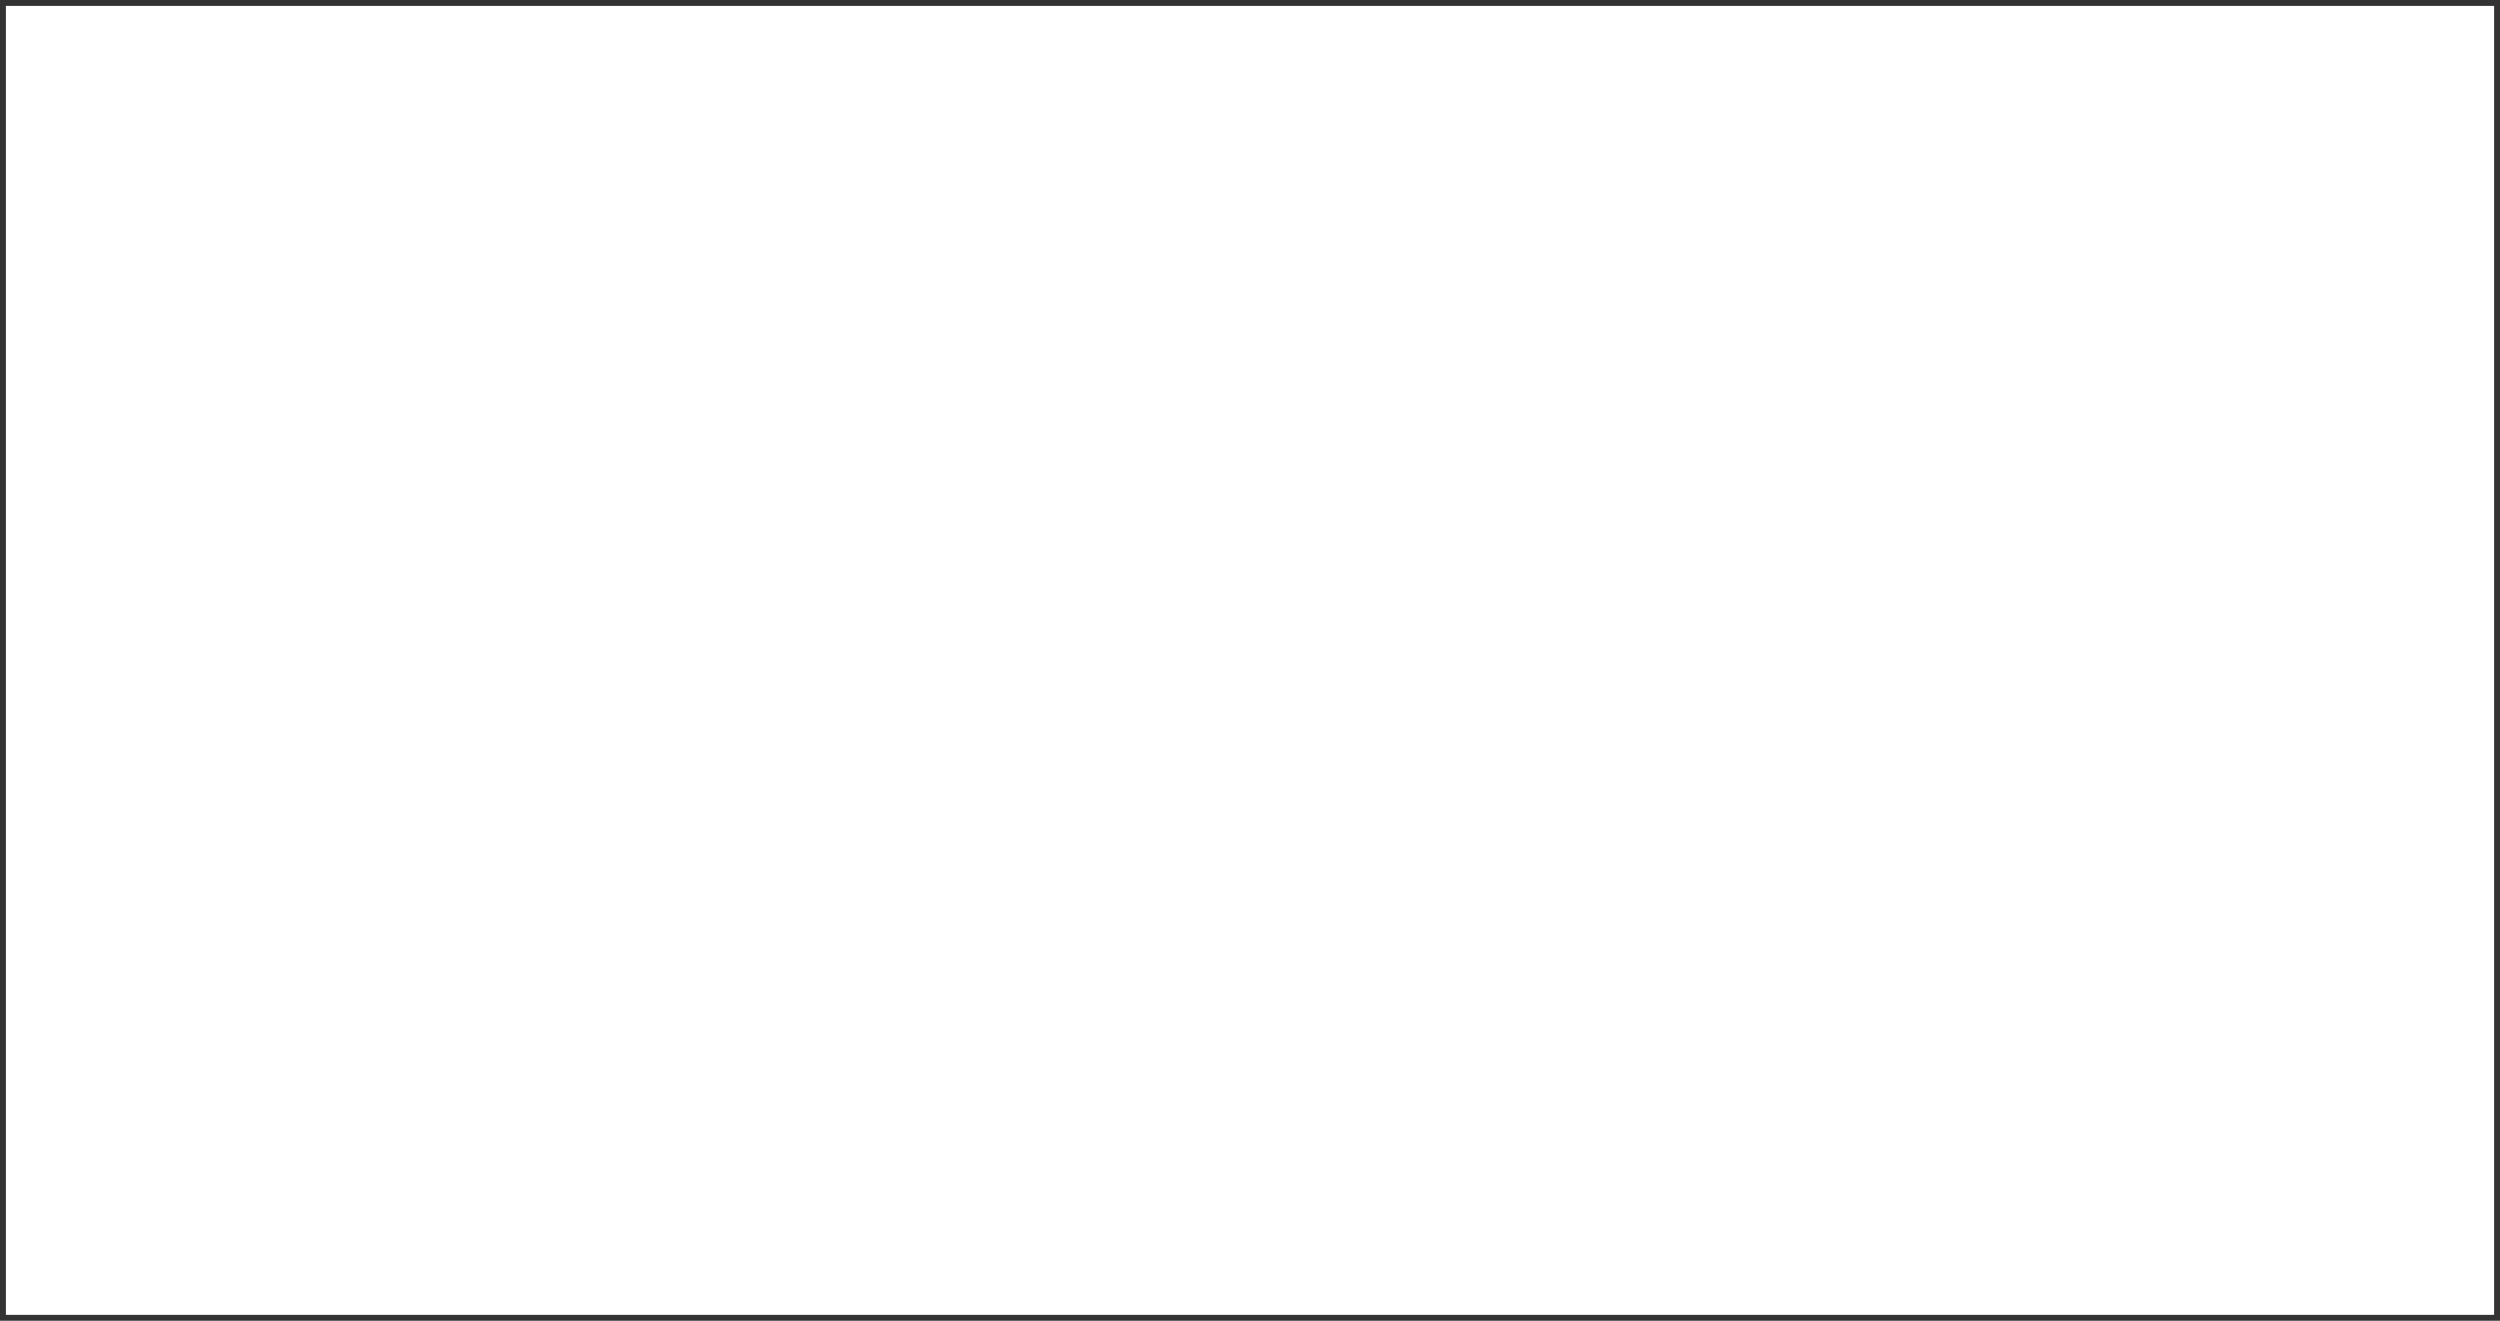
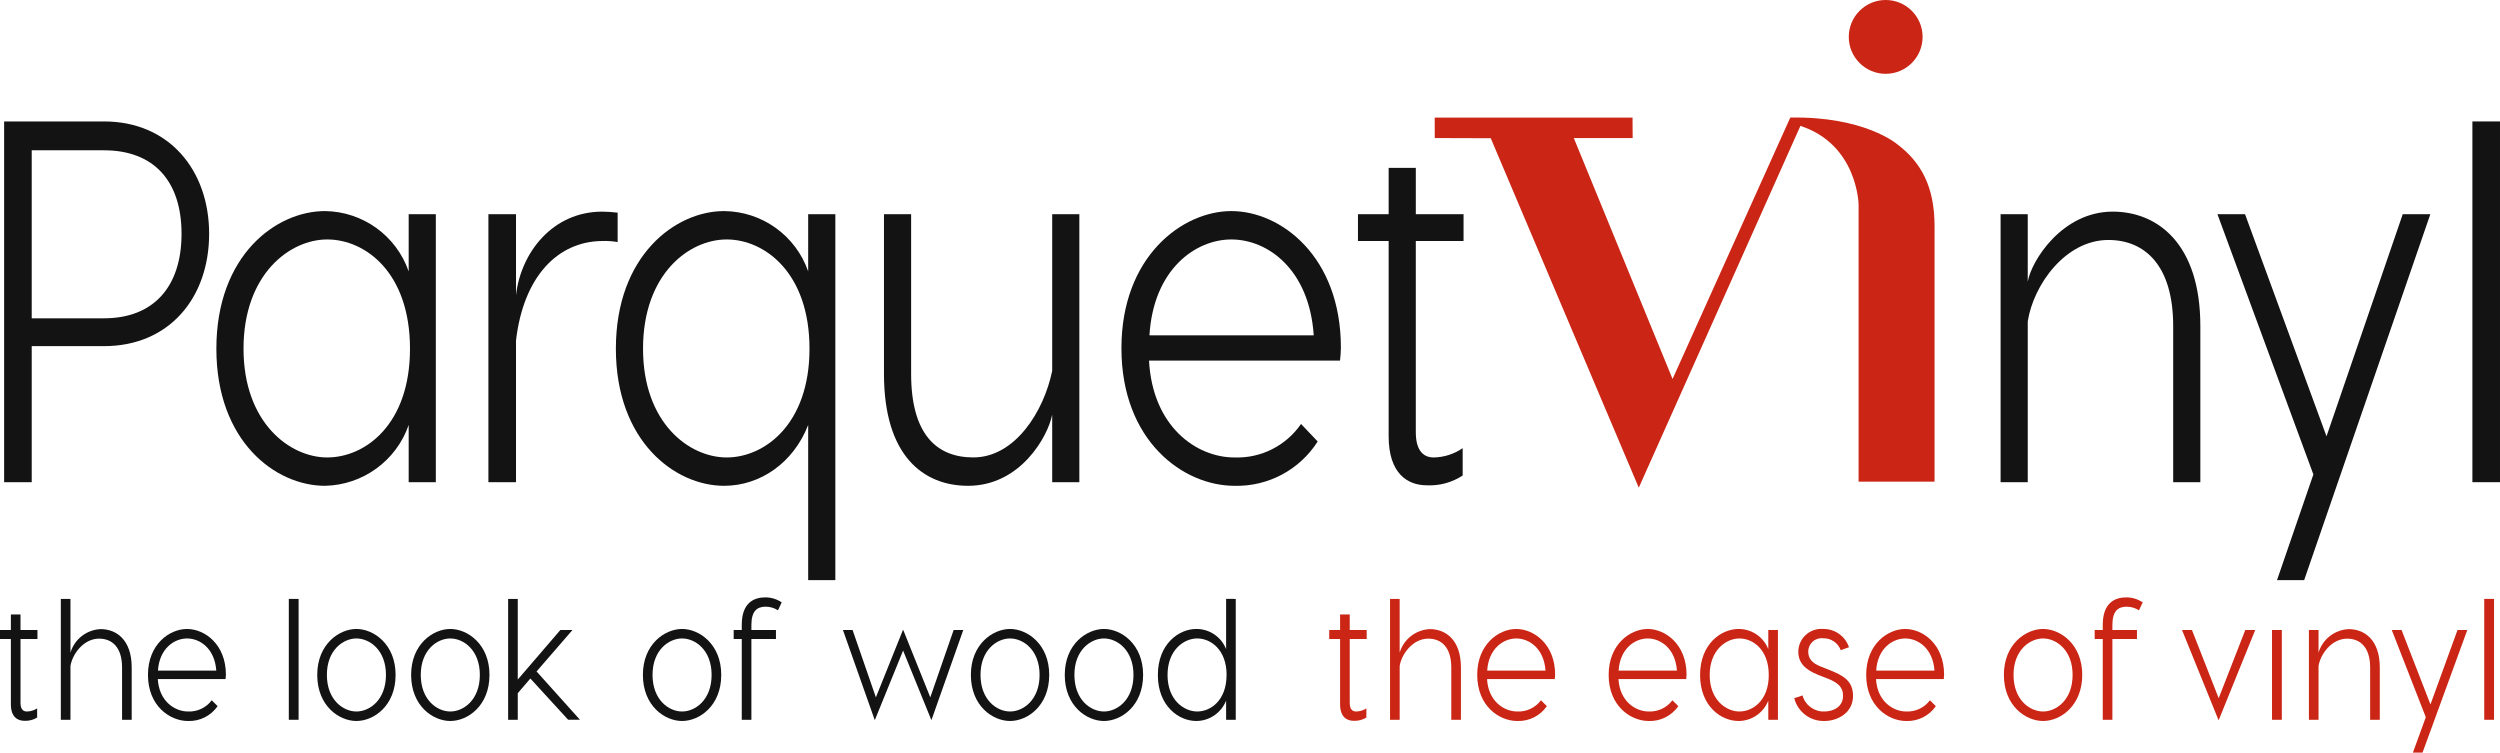
- <svg xmlns="http://www.w3.org/2000/svg" width="424" height="224" viewBox="0 0 424 224">
-   <g id="Rectangle_494" data-name="Rectangle 494" fill="none" stroke="#333" stroke-width="1">
-     <rect width="424" height="224" stroke="none" />
-     <rect x="0.5" y="0.5" width="423" height="223" fill="none" />
+ <svg xmlns="http://www.w3.org/2000/svg" width="382.881" height="115.263" viewBox="0 0 382.881 115.263">
+   <g id="Group_431" data-name="Group 431" transform="translate(-115.006 -149.269)">
+     <g id="Group_423" data-name="Group 423" transform="translate(115.006 240.756)">
+       <path id="Path_1151" data-name="Path 1151" d="M118.148,265.09V274.9c0,.846.333,1.3.976,1.3a3,3,0,0,0,1.571-.476v1.4a3.4,3.4,0,0,1-1.952.5c-1.048,0-2.072-.609-2.072-2.512V265.09h-1.666v-1.375h1.666v-2.38h1.476v2.38h2.595v1.375Z" transform="translate(-115.006 -258.717)" fill="#131313" />
+       <path id="Path_1152" data-name="Path 1152" d="M136.954,269v8.013h-1.475V269c0-3.094-1.524-4.416-3.524-4.416-2.333,0-4.07,2.3-4.38,4.178v8.251H126.1V258.5h1.475v8.225a5.063,5.063,0,0,1,4.619-3.6C134.621,263.129,136.954,264.768,136.954,269Z" transform="translate(-116.784 -258.263)" fill="#131313" />
+       <path id="Path_1153" data-name="Path 1153" d="M153.93,270.989a5.208,5.208,0,0,1-.048.661H143.5c.191,3.385,2.572,4.972,4.642,4.972a4.289,4.289,0,0,0,3.619-1.719l.9.9a5.285,5.285,0,0,1-4.524,2.275c-2.784,0-6.142-2.3-6.142-7.061,0-4.707,3.309-7.034,5.975-7.034C150.668,263.981,153.93,266.309,153.93,270.989Zm-10.4-.635h8.928c-.238-3.385-2.5-4.919-4.476-4.919C146.026,265.435,143.74,266.97,143.525,270.354Z" transform="translate(-119.333 -259.141)" fill="#131313" />
+       <path id="Path_1154" data-name="Path 1154" d="M169.179,277.013h-1.5V258.5h1.5Z" transform="translate(-123.448 -258.263)" fill="#131313" />
+       <path id="Path_1155" data-name="Path 1155" d="M184.865,271.015c0,4.76-3.356,7.061-6,7.061s-6-2.3-6-7.061c0-4.707,3.357-7.034,6-7.034S184.865,266.309,184.865,271.015Zm-10.523,0c0,3.834,2.5,5.607,4.524,5.607s4.523-1.773,4.523-5.607c0-3.808-2.5-5.58-4.523-5.58S174.342,267.207,174.342,271.015Z" transform="translate(-124.279 -259.141)" fill="#131313" />
+       <path id="Path_1156" data-name="Path 1156" d="M201.989,271.015c0,4.76-3.356,7.061-6,7.061s-6-2.3-6-7.061c0-4.707,3.357-7.034,6-7.034S201.989,266.309,201.989,271.015Zm-10.523,0c0,3.834,2.5,5.607,4.524,5.607s4.523-1.773,4.523-5.607c0-3.808-2.5-5.58-4.523-5.58S191.466,267.207,191.466,271.015Z" transform="translate(-127.024 -259.141)" fill="#131313" />
+       <path id="Path_1157" data-name="Path 1157" d="M211.084,270.692l-1.928,2.249v4.072h-1.475V258.5h1.475v12.351l6.523-7.59h1.857l-5.5,6.347,6.641,7.4H216.87Z" transform="translate(-129.859 -258.263)" fill="#131313" />
+       <path id="Path_1158" data-name="Path 1158" d="M244.259,271.015c0,4.76-3.356,7.061-6,7.061s-6-2.3-6-7.061c0-4.707,3.357-7.034,6-7.034S244.259,266.309,244.259,271.015Zm-10.523,0c0,3.834,2.5,5.607,4.523,5.607s4.524-1.773,4.524-5.607c0-3.808-2.5-5.58-4.524-5.58S233.736,267.207,233.736,271.015Z" transform="translate(-133.798 -259.141)" fill="#131313" />
+       <path id="Path_1159" data-name="Path 1159" d="M251.53,262.448v.768h3.761v1.375H251.53v12.377h-1.476V264.591h-1.238v-1.375h1.238v-.793c0-3.439,1.929-4.205,3.619-4.205a4.467,4.467,0,0,1,2.5.767L255.6,260.2a3.468,3.468,0,0,0-1.9-.556C252.363,259.645,251.53,260.359,251.53,262.448Z" transform="translate(-136.452 -258.217)" fill="#131313" />
+       <path id="Path_1160" data-name="Path 1160" d="M282.315,277.921h-.047l-4.31-10.6-4.31,10.6H273.6l-4.856-13.751h1.476l3.571,10.314,4.142-10.314h.048l4.142,10.314L285.7,264.17h1.475Z" transform="translate(-139.646 -259.171)" fill="#131313" />
+       <path id="Path_1161" data-name="Path 1161" d="M304.076,271.015c0,4.76-3.356,7.061-6,7.061s-6-2.3-6-7.061c0-4.707,3.357-7.034,6-7.034S304.076,266.309,304.076,271.015Zm-10.523,0c0,3.834,2.5,5.607,4.524,5.607s4.523-1.773,4.523-5.607c0-3.808-2.5-5.58-4.523-5.58S293.553,267.207,293.553,271.015Z" transform="translate(-143.385 -259.141)" fill="#131313" />
+       <path id="Path_1162" data-name="Path 1162" d="M321.2,271.015c0,4.76-3.356,7.061-6,7.061s-6-2.3-6-7.061c0-4.707,3.357-7.034,6-7.034S321.2,266.309,321.2,271.015Zm-10.523,0c0,3.834,2.5,5.607,4.524,5.607s4.523-1.773,4.523-5.607c0-3.808-2.5-5.58-4.523-5.58S310.676,267.207,310.676,271.015Z" transform="translate(-146.129 -259.141)" fill="#131313" />
+       <path id="Path_1163" data-name="Path 1163" d="M338.109,258.5v18.512h-1.476v-2.936a4.939,4.939,0,0,1-4.571,3.121c-2.667,0-5.881-2.275-5.881-7.035,0-4.786,3.237-7.06,5.881-7.06a4.874,4.874,0,0,1,4.571,3.094v-7.7Zm-1.4,11.662c0-3.914-2.452-5.606-4.5-5.606s-4.547,1.772-4.547,5.606c0,3.808,2.5,5.581,4.547,5.581S336.7,274.051,336.7,270.163Z" transform="translate(-148.851 -258.263)" fill="#131313" />
+       <path id="Path_1164" data-name="Path 1164" d="M360.576,265.09V274.9c0,.846.333,1.3.976,1.3a3,3,0,0,0,1.571-.476v1.4a3.4,3.4,0,0,1-1.951.5c-1.048,0-2.072-.609-2.072-2.512V265.09h-1.666v-1.375H359.1v-2.38h1.476v2.38h2.595v1.375Z" transform="translate(-153.86 -258.717)" fill="#cb2515" />
+       <path id="Path_1165" data-name="Path 1165" d="M379.382,269v8.013h-1.476V269c0-3.094-1.523-4.416-3.523-4.416-2.334,0-4.072,2.3-4.381,4.178v8.251h-1.476V258.5H370v8.225a5.063,5.063,0,0,1,4.619-3.6C377.049,263.129,379.382,264.768,379.382,269Z" transform="translate(-155.638 -258.263)" fill="#cb2515" />
+       <path id="Path_1166" data-name="Path 1166" d="M396.359,270.989a5.371,5.371,0,0,1-.048.661h-10.38c.19,3.385,2.57,4.972,4.642,4.972a4.289,4.289,0,0,0,3.619-1.719l.9.9a5.285,5.285,0,0,1-4.524,2.275c-2.785,0-6.142-2.3-6.142-7.061,0-4.707,3.309-7.034,5.975-7.034C393.1,263.981,396.359,266.309,396.359,270.989Zm-10.4-.635h8.928c-.238-3.385-2.5-4.919-4.476-4.919C388.454,265.435,386.168,266.97,385.954,270.354Z" transform="translate(-158.187 -259.141)" fill="#cb2515" />
+       <path id="Path_1167" data-name="Path 1167" d="M420.326,270.989a5.359,5.359,0,0,1-.048.661H409.9c.19,3.385,2.57,4.972,4.642,4.972a4.289,4.289,0,0,0,3.618-1.719l.905.9a5.285,5.285,0,0,1-4.524,2.275c-2.785,0-6.143-2.3-6.143-7.061,0-4.707,3.309-7.034,5.976-7.034C417.064,263.981,420.326,266.309,420.326,270.989Zm-10.4-.635h8.928c-.238-3.385-2.5-4.919-4.476-4.919C412.421,265.435,410.136,266.97,409.922,270.354Z" transform="translate(-162.028 -259.141)" fill="#cb2515" />
+       <path id="Path_1168" data-name="Path 1168" d="M435.519,267.075V264.14h1.475v13.751h-1.475v-2.936a4.908,4.908,0,0,1-4.547,3.121c-2.69,0-5.9-2.275-5.9-7.035,0-4.786,3.238-7.06,5.9-7.06A4.866,4.866,0,0,1,435.519,267.075Zm-8.976,3.966c0,3.808,2.523,5.581,4.547,5.581,2.072,0,4.5-1.693,4.5-5.581,0-3.914-2.428-5.606-4.5-5.606C429.067,265.435,426.543,267.207,426.543,271.041Z" transform="translate(-164.7 -259.141)" fill="#cb2515" />
+       <path id="Path_1169" data-name="Path 1169" d="M446.676,265.408a2.046,2.046,0,0,0-2.285,2.01c0,1.058.523,1.8,2,2.354l1.143.45c2.19.872,3.714,1.665,3.714,4.02,0,2.539-2.286,3.834-4.4,3.834a4.63,4.63,0,0,1-4.6-3.491l1.262-.423a3.35,3.35,0,0,0,3.333,2.46c1.476,0,2.88-.767,2.88-2.407,0-1.4-.9-2.062-2.381-2.645l-1.357-.529c-2.167-.846-3.119-1.931-3.119-3.623a3.526,3.526,0,0,1,3.809-3.438,4.1,4.1,0,0,1,3.953,2.8l-1.262.449A2.794,2.794,0,0,0,446.676,265.408Z" transform="translate(-167.453 -259.141)" fill="#cb2515" />
+       <path id="Path_1170" data-name="Path 1170" d="M467.3,270.989a5.383,5.383,0,0,1-.047.661H456.873c.191,3.385,2.571,4.972,4.642,4.972a4.289,4.289,0,0,0,3.619-1.719l.9.9a5.284,5.284,0,0,1-4.524,2.275c-2.785,0-6.142-2.3-6.142-7.061,0-4.707,3.309-7.034,5.976-7.034C464.038,263.981,467.3,266.309,467.3,270.989Zm-10.4-.635h8.928c-.238-3.385-2.5-4.919-4.476-4.919C459.4,265.435,457.11,266.97,456.9,270.354Z" transform="translate(-169.557 -259.141)" fill="#cb2515" />
+       <path id="Path_1171" data-name="Path 1171" d="M492.481,271.015c0,4.76-3.356,7.061-6,7.061s-6-2.3-6-7.061c0-4.707,3.357-7.034,6-7.034S492.481,266.309,492.481,271.015Zm-10.523,0c0,3.834,2.5,5.607,4.524,5.607s4.524-1.773,4.524-5.607c0-3.808-2.5-5.58-4.524-5.58S481.958,267.207,481.958,271.015Z" transform="translate(-173.581 -259.141)" fill="#cb2515" />
+       <path id="Path_1172" data-name="Path 1172" d="M499.753,262.448v.768h3.762v1.375h-3.762v12.377h-1.475V264.591H497.04v-1.375h1.238v-.793c0-3.439,1.929-4.205,3.618-4.205a4.47,4.47,0,0,1,2.5.767l-.571,1.218a3.468,3.468,0,0,0-1.9-.556C500.587,259.645,499.753,260.359,499.753,262.448Z" transform="translate(-176.235 -258.217)" fill="#cb2515" />
+       <path id="Path_1173" data-name="Path 1173" d="M518.61,277.921h-.071l-5.571-13.751h1.523l4.095,10.446,4.072-10.446h1.523Z" transform="translate(-178.788 -259.171)" fill="#cb2515" />
+       <path id="Path_1174" data-name="Path 1174" d="M530.884,277.921h-1.5V264.17h1.5Z" transform="translate(-181.418 -259.171)" fill="#cb2515" />
+       <path id="Path_1175" data-name="Path 1175" d="M546.966,269.883V277.9H545.49v-8.013c0-3.094-1.523-4.416-3.523-4.416-2.334,0-4.072,2.3-4.381,4.178V277.9H536.11V264.145h1.476v3.465a5.062,5.062,0,0,1,4.618-3.6C544.633,264.012,546.966,265.651,546.966,269.883Z" transform="translate(-182.496 -259.146)" fill="#cb2515" />
+       <path id="Path_1176" data-name="Path 1176" d="M562.791,264.17l-6.856,18.777h-1.476l1.977-5.422-5.214-13.355h1.5l4.428,11.4,4.142-11.4Z" transform="translate(-184.918 -259.171)" fill="#cb2515" />
+       <path id="Path_1177" data-name="Path 1177" d="M569.589,277.013h-1.5V258.5h1.5Z" transform="translate(-187.622 -258.263)" fill="#cb2515" />
+     </g>
+     <g id="Group_424" data-name="Group 424" transform="translate(115.637 167.868)">
+       <path id="Path_1178" data-name="Path 1178" d="M147.156,188.624c0,9.787-6.1,17.207-16.1,17.207h-11.07v20.837h-4.227v-55.25h15.3C141.052,171.418,147.156,178.916,147.156,188.624Zm-4.226,0c0-8.129-4.294-12.787-11.875-12.787h-11.07v25.731h11.07C138.636,201.568,142.93,196.753,142.93,188.624Z" transform="translate(-115.758 -171.418)" fill="#131313" />
+       <path id="Path_1179" data-name="Path 1179" d="M183.921,197.007v-8.761h4.159v41.043h-4.159v-8.761a13.867,13.867,0,0,1-12.815,9.314c-7.581,0-16.638-6.788-16.638-21,0-14.286,9.125-21.075,16.638-21.075A13.742,13.742,0,0,1,183.921,197.007Zm-25.294,11.839c0,11.366,7.112,16.654,12.815,16.654,5.836,0,12.68-5.052,12.68-16.654,0-11.682-6.844-16.733-12.68-16.733C165.738,192.113,158.626,197.4,158.626,208.847Z" transform="translate(-121.962 -174.039)" fill="#131313" />
+       <path id="Path_1180" data-name="Path 1180" d="M223.876,188.024v4.5a11.765,11.765,0,0,0-2.416-.158c-6.776.079-12.009,5.447-13.149,15.234V229.3h-4.227V188.262h4.227v12.391c.738-6.472,5.569-12.786,13.217-12.786A22.421,22.421,0,0,1,223.876,188.024Z" transform="translate(-129.914 -174.054)" fill="#131313" />
+       <path id="Path_1181" data-name="Path 1181" d="M260.944,188.246v56.039h-4.16V220.528c-2.281,5.841-7.38,9.314-12.881,9.314-7.514,0-16.571-6.788-16.571-21,0-14.286,9.125-21.075,16.571-21.075a13.759,13.759,0,0,1,12.881,9.235v-8.761Zm-3.959,20.6c0-11.682-6.91-16.733-12.681-16.733s-12.813,5.289-12.813,16.733c0,11.366,7.044,16.654,12.813,16.654S256.985,220.449,256.985,208.847Z" transform="translate(-133.64 -174.039)" fill="#131313" />
+       <path id="Path_1182" data-name="Path 1182" d="M306.151,188.337V229.38h-4.159V219.04c-.672,3.394-4.9,10.893-12.881,10.893-6.844,0-12.882-4.578-12.882-17.129V188.337h4.159V212.8c0,9.235,3.891,12.787,9.527,12.787,6.374,0,10.8-7.024,12.077-13.26V188.337Z" transform="translate(-141.477 -174.13)" fill="#131313" />
+       <path id="Path_1183" data-name="Path 1183" d="M353.147,208.689a16.727,16.727,0,0,1-.134,1.973H323.761c.537,10.1,7.245,14.839,13.082,14.839a11.854,11.854,0,0,0,10.2-5.131l2.549,2.684a14.652,14.652,0,0,1-12.747,6.788c-7.85,0-17.309-6.867-17.309-21.075,0-14.049,9.325-21,16.839-21C343.955,187.772,353.147,194.718,353.147,208.689Zm-29.319-1.894h25.159c-.671-10.1-7.045-14.681-12.614-14.681C330.873,192.113,324.432,196.692,323.828,206.794Z" transform="translate(-148.417 -174.039)" fill="#131313" />
+       <path id="Path_1184" data-name="Path 1184" d="M371.535,191.085v29.283c0,2.526.939,3.868,2.75,3.868a8.1,8.1,0,0,0,4.428-1.422V227a9.19,9.19,0,0,1-5.5,1.5c-2.952,0-5.837-1.815-5.837-7.5V191.085h-4.7v-4.1h4.7v-7.1h4.16v7.1h7.312v4.1Z" transform="translate(-155.332 -172.774)" fill="#131313" />
+       <path id="Path_1185" data-name="Path 1185" d="M510.473,205.389V229.3h-4.16V205.389c0-9.235-4.294-13.181-9.929-13.181-6.575,0-11.472,6.866-12.345,12.471V229.3H479.88V188.262h4.159V198.6c.537-3.157,5.232-10.734,13.016-10.734C503.9,187.867,510.473,192.76,510.473,205.389Z" transform="translate(-174.116 -174.054)" fill="#131313" />
+       <path id="Path_1186" data-name="Path 1186" d="M552.034,188.337l-19.322,56.039h-4.159l5.569-16.181-14.693-39.859h4.226l12.479,34.018,11.674-34.018Z" transform="translate(-180.454 -174.13)" fill="#131313" />
+       <path id="Path_1187" data-name="Path 1187" d="M570.156,226.668H565.93v-55.25h4.226Z" transform="translate(-187.907 -171.418)" fill="#131313" />
+     </g>
+     <g id="Group_425" data-name="Group 425" transform="translate(334.734 149.269)">
+       <path id="Path_1188" data-name="Path 1188" d="M441.591,226.468h11.634V187.338c0-6.059-2.07-9.8-5.735-12.557,0,0-4.963-4.282-16.362-4.071h0L413.1,210.747l-15.126-36.9h9.014l-.018-3.136h-30.3l.01,3.136,8.575.026,22.67,53.521,24.756-55.411c8.744,2.858,8.908,12,8.908,12v42.485Z" transform="translate(-376.671 -152.704)" fill="#cb2515" />
+       <path id="Path_1189" data-name="Path 1189" d="M457.845,160.574a5.653,5.653,0,1,0-5.654-5.654A5.653,5.653,0,0,0,457.845,160.574Z" transform="translate(-388.775 -149.269)" fill="#cb2515" />
+     </g>
  </g>
</svg>
